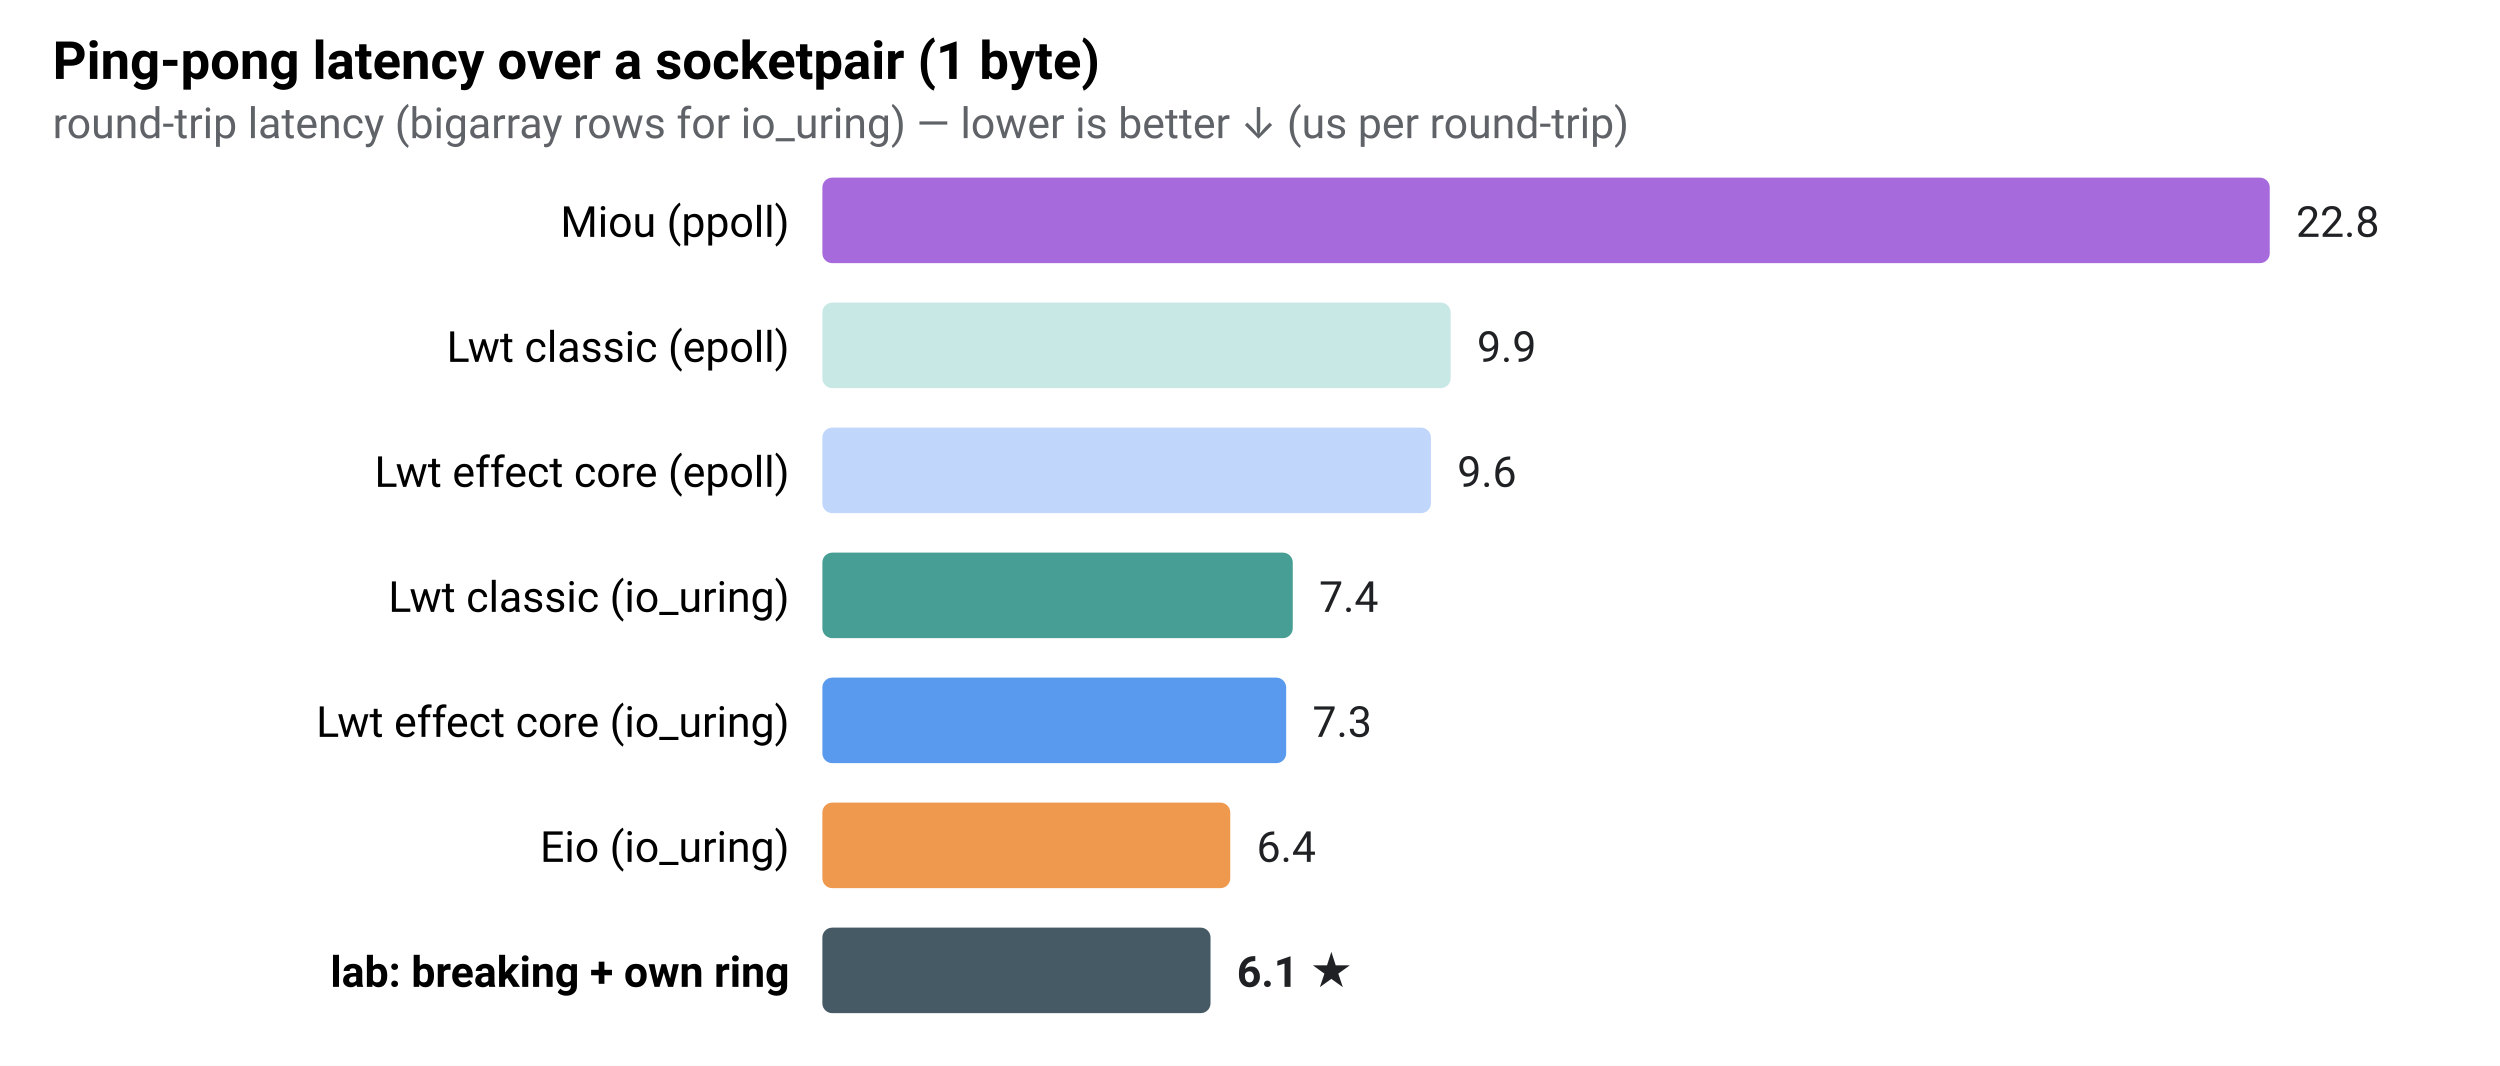
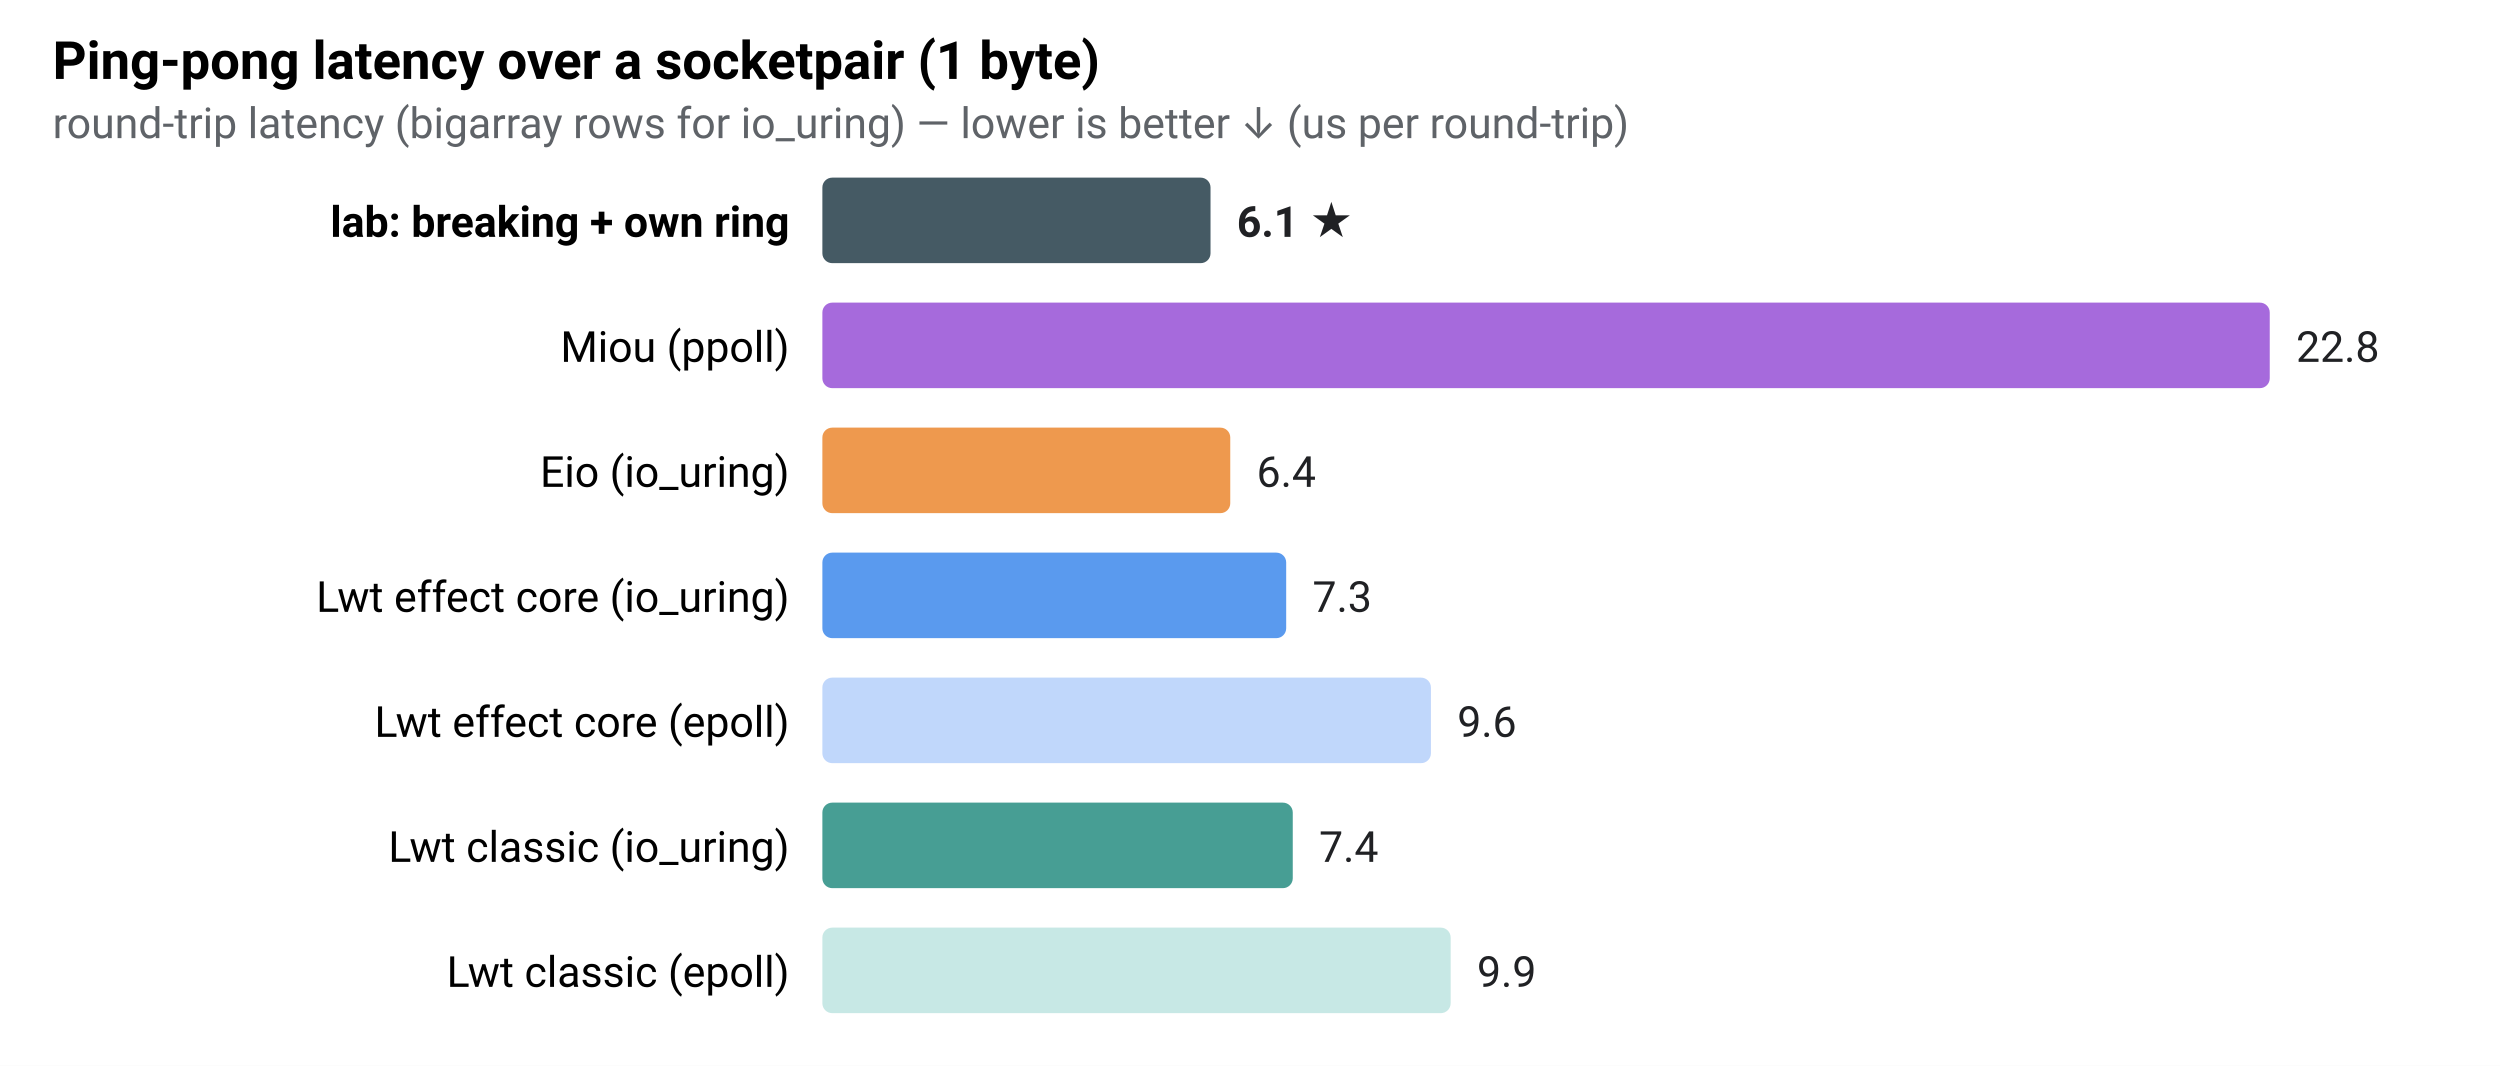
<svg xmlns="http://www.w3.org/2000/svg" width="760" height="324" font-family="-apple-system,Segoe UI,Roboto,sans-serif" font-size="13">
  <rect width="760" height="324" fill="white" />
  <text x="16" y="24" font-size="16" font-weight="700">Ping-pong latency over a socketpair (1 byte)</text>
  <text x="16" y="42" fill="#5f6368">round-trip latency (bigarray rows for io_uring) — lower is better ↓ (us per round-trip)</text>
-   <text x="240" y="72" text-anchor="end">Miou (ppoll)</text>
-   <rect x="250" y="54" width="440" height="26" rx="3" fill="#8430ce" opacity="0.72" />
-   <text x="698" y="72" fill="#202124">22.8</text>
-   <text x="240" y="110" text-anchor="end">Lwt classic (epoll)</text>
-   <rect x="250" y="92" width="191" height="26" rx="3" fill="#b2dfdb" opacity="0.72" />
-   <text x="449" y="110" fill="#202124">9.9</text>
-   <text x="240" y="148" text-anchor="end">Lwt effect core (epoll)</text>
-   <rect x="250" y="130" width="185" height="26" rx="3" fill="#a8c7fa" opacity="0.72" />
-   <text x="443" y="148" fill="#202124">9.6</text>
-   <text x="240" y="186" text-anchor="end">Lwt classic (io_uring)</text>
-   <rect x="250" y="168" width="143" height="26" rx="3" fill="#00796b" opacity="0.72" />
-   <text x="401" y="186" fill="#202124">7.4</text>
-   <text x="240" y="224" text-anchor="end">Lwt effect core (io_uring)</text>
-   <rect x="250" y="206" width="141" height="26" rx="3" fill="#1a73e8" opacity="0.72" />
-   <text x="399" y="224" fill="#202124">7.3</text>
-   <text x="240" y="262" text-anchor="end">Eio (io_uring)</text>
-   <rect x="250" y="244" width="124" height="26" rx="3" fill="#e8710a" opacity="0.72" />
-   <text x="382" y="262" fill="#202124">6.4</text>
-   <text x="240" y="300" text-anchor="end" font-weight="700">lab: breaking + own ring</text>
-   <rect x="250" y="282" width="118" height="26" rx="3" fill="#455a64" />
-   <text x="376" y="300" fill="#202124" font-weight="700">6.1 ★</text>
+   <text x="240" y="72" text-anchor="end" font-weight="700">lab: breaking + own ring</text>
+   <rect x="250" y="54" width="118" height="26" rx="3" fill="#455a64" />
+   <text x="376" y="72" fill="#202124" font-weight="700">6.1 ★</text>
+   <text x="240" y="110" text-anchor="end">Miou (ppoll)</text>
+   <rect x="250" y="92" width="440" height="26" rx="3" fill="#8430ce" opacity="0.72" />
+   <text x="698" y="110" fill="#202124">22.8</text>
+   <text x="240" y="148" text-anchor="end">Eio (io_uring)</text>
+   <rect x="250" y="130" width="124" height="26" rx="3" fill="#e8710a" opacity="0.72" />
+   <text x="382" y="148" fill="#202124">6.4</text>
+   <text x="240" y="186" text-anchor="end">Lwt effect core (io_uring)</text>
+   <rect x="250" y="168" width="141" height="26" rx="3" fill="#1a73e8" opacity="0.72" />
+   <text x="399" y="186" fill="#202124">7.3</text>
+   <text x="240" y="224" text-anchor="end">Lwt effect core (epoll)</text>
+   <rect x="250" y="206" width="185" height="26" rx="3" fill="#a8c7fa" opacity="0.72" />
+   <text x="443" y="224" fill="#202124">9.6</text>
+   <text x="240" y="262" text-anchor="end">Lwt classic (io_uring)</text>
+   <rect x="250" y="244" width="143" height="26" rx="3" fill="#00796b" opacity="0.72" />
+   <text x="401" y="262" fill="#202124">7.4</text>
+   <text x="240" y="300" text-anchor="end">Lwt classic (epoll)</text>
+   <rect x="250" y="282" width="191" height="26" rx="3" fill="#b2dfdb" opacity="0.72" />
+   <text x="449" y="300" fill="#202124">9.9</text>
</svg>
